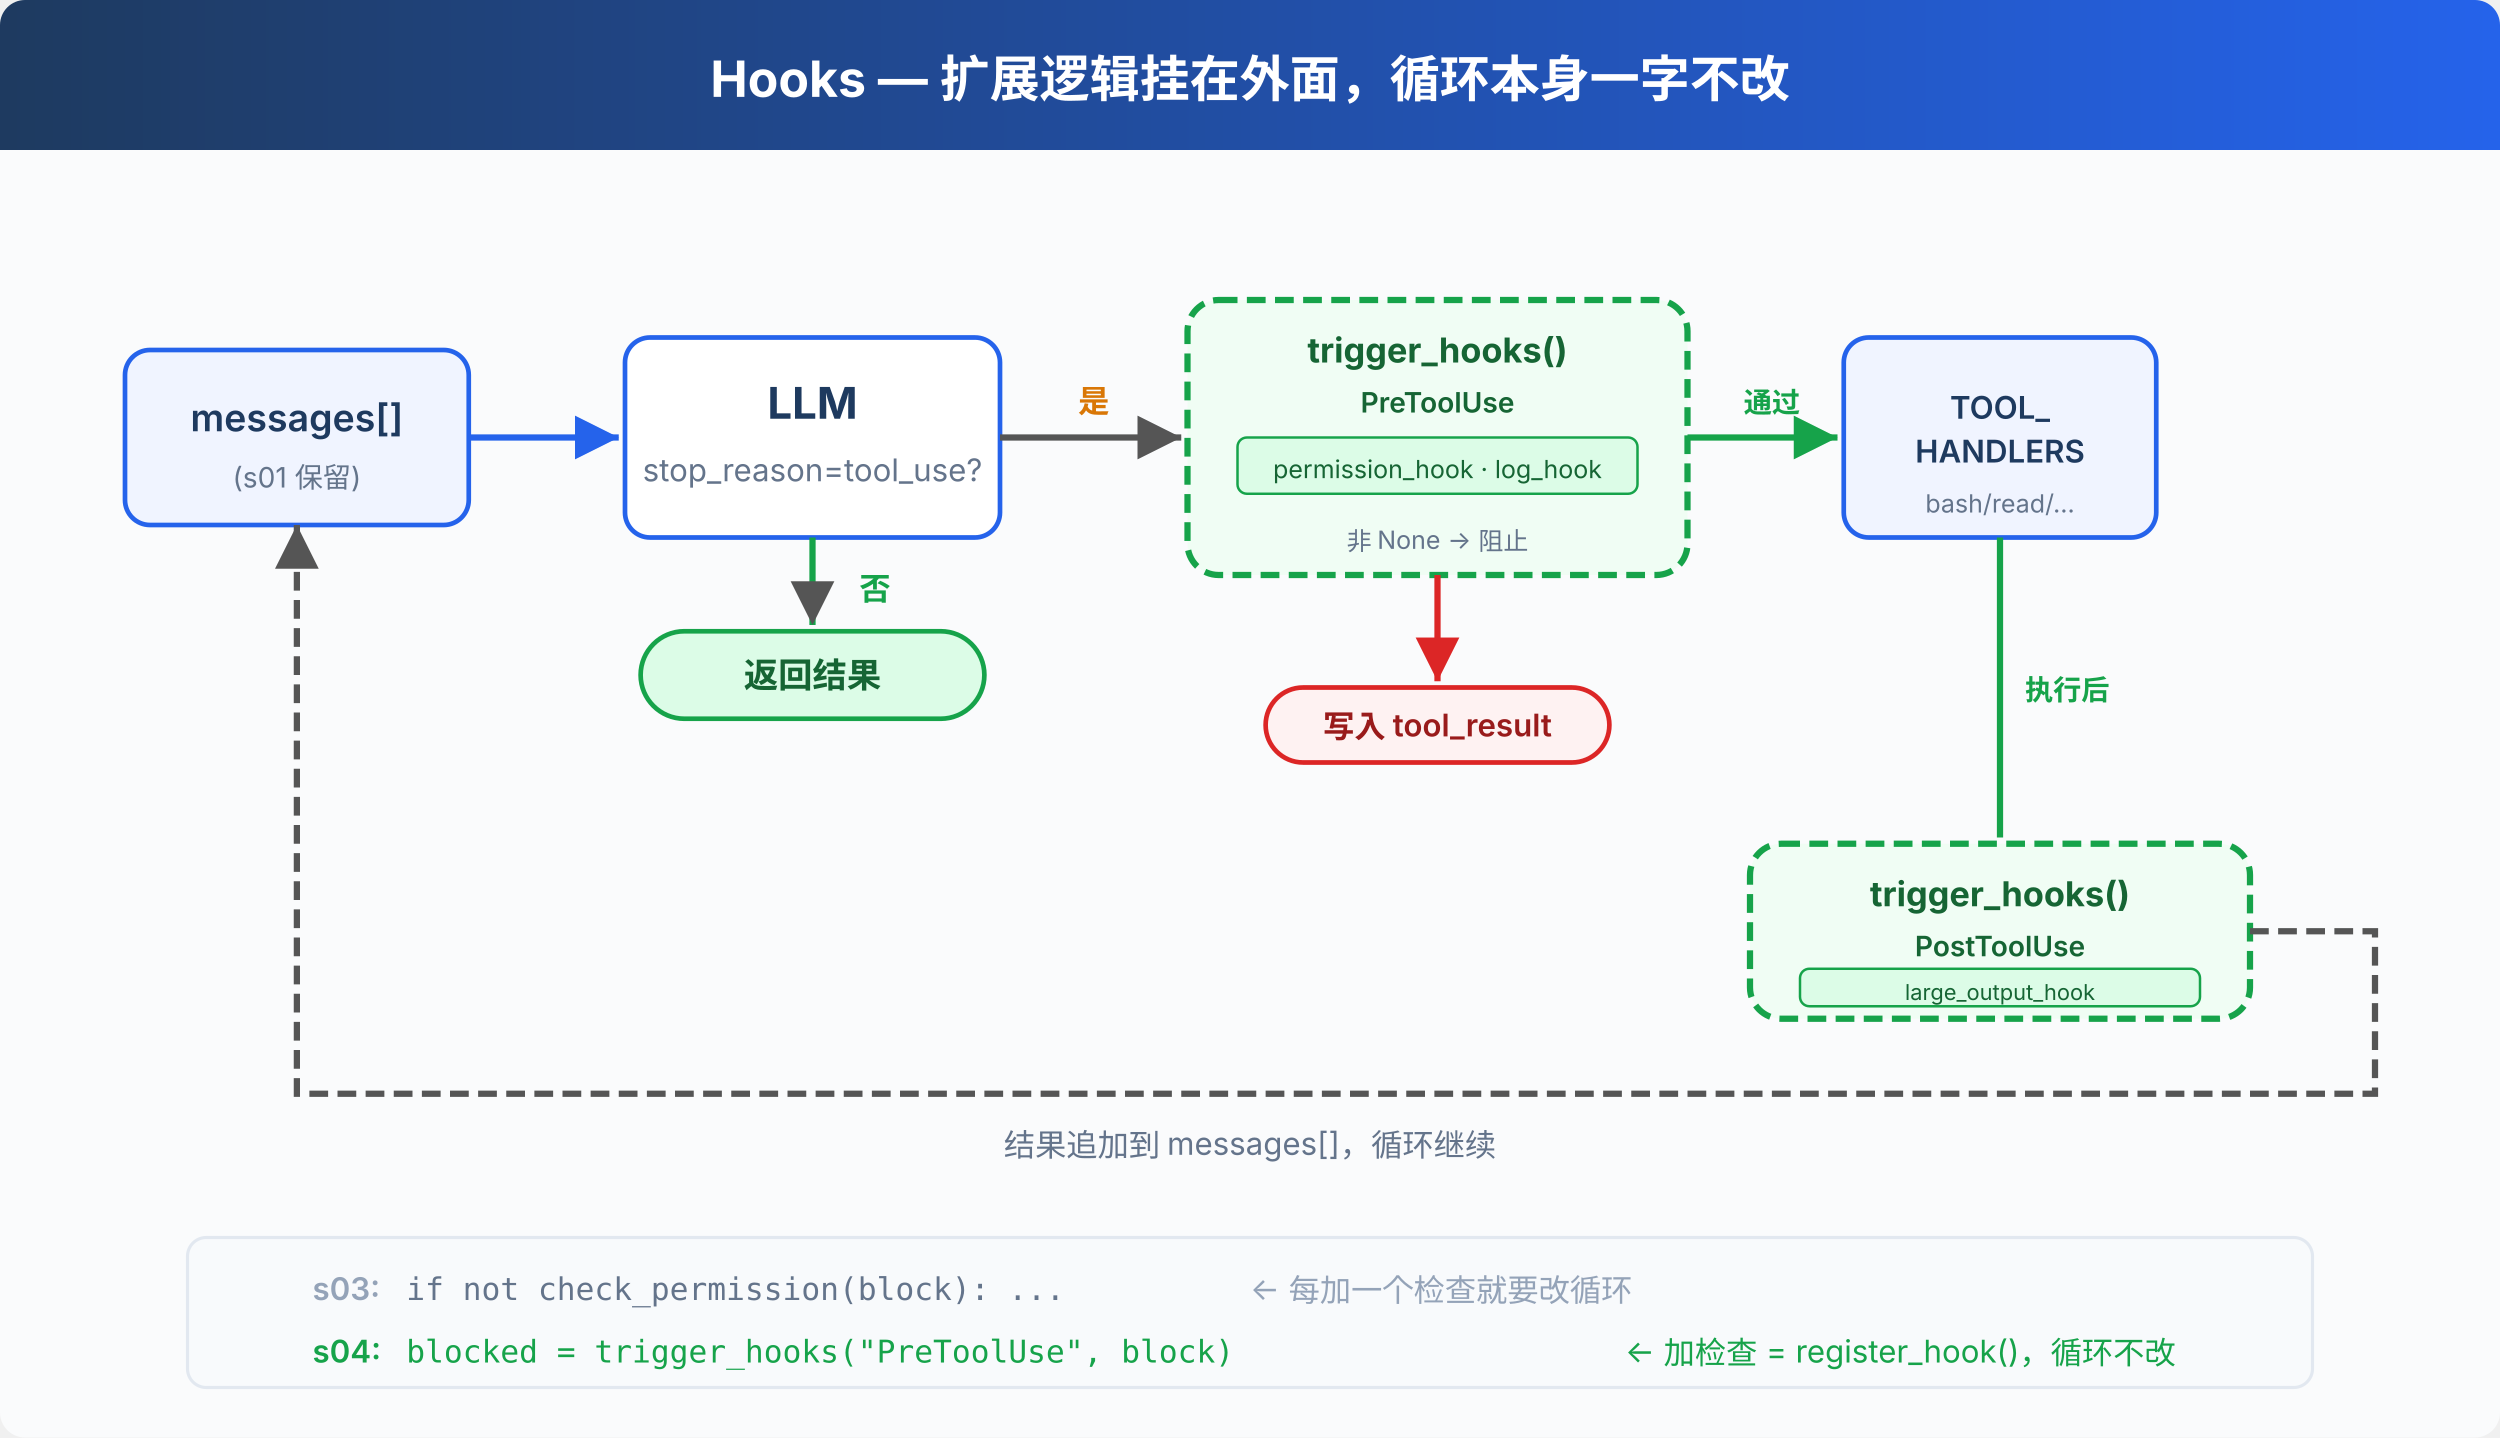
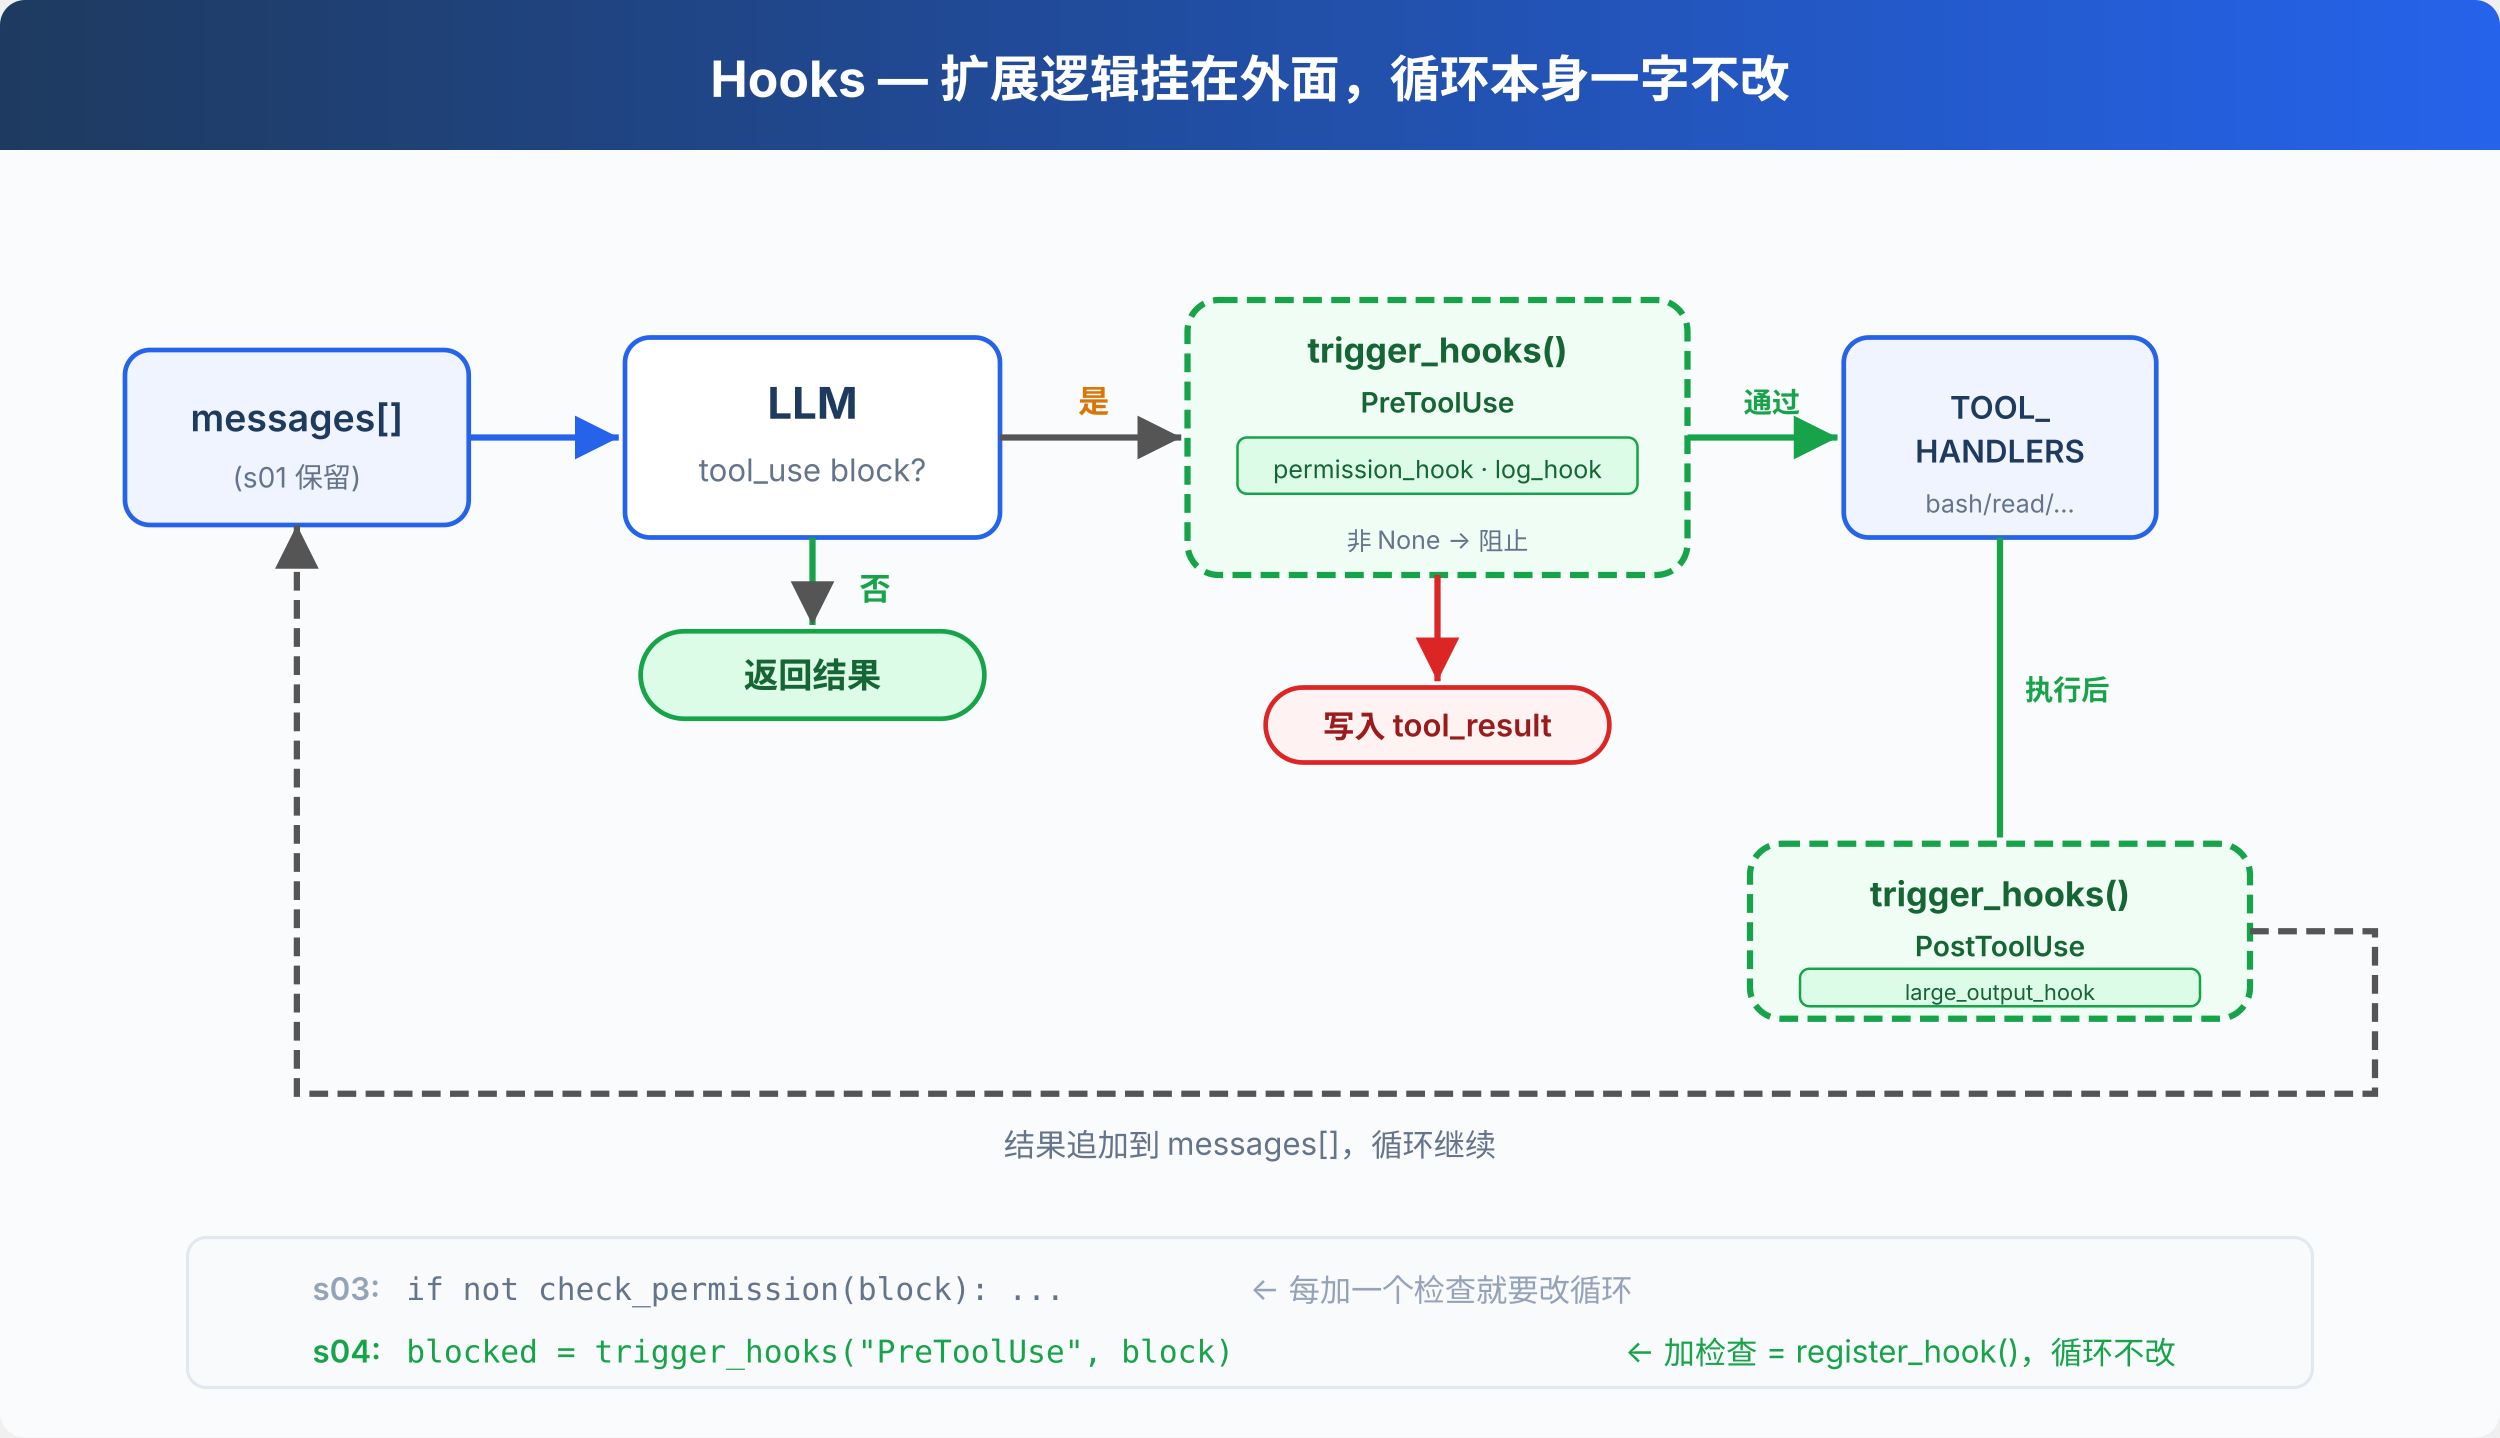
<svg xmlns="http://www.w3.org/2000/svg" viewBox="0 0 800 460" font-family="system-ui, -apple-system, sans-serif">
  <defs>
    <marker id="arrow" viewBox="0 0 10 10" refX="10" refY="5" markerWidth="7" markerHeight="7" orient="auto-start-reverse">
      <path d="M 0 0 L 10 5 L 0 10 z" fill="#555" />
    </marker>
    <marker id="arrow-blue" viewBox="0 0 10 10" refX="10" refY="5" markerWidth="7" markerHeight="7" orient="auto-start-reverse">
      <path d="M 0 0 L 10 5 L 0 10 z" fill="#2563eb" />
    </marker>
    <marker id="arrow-green" viewBox="0 0 10 10" refX="10" refY="5" markerWidth="7" markerHeight="7" orient="auto-start-reverse">
      <path d="M 0 0 L 10 5 L 0 10 z" fill="#16a34a" />
    </marker>
    <marker id="arrow-red" viewBox="0 0 10 10" refX="10" refY="5" markerWidth="7" markerHeight="7" orient="auto-start-reverse">
      <path d="M 0 0 L 10 5 L 0 10 z" fill="#dc2626" />
    </marker>
    <linearGradient id="header" x1="0" y1="0" x2="1" y2="0">
      <stop offset="0%" stop-color="#1e3a5f" />
      <stop offset="100%" stop-color="#2563eb" />
    </linearGradient>
  </defs>
  <rect width="800" height="460" fill="#fafbfc" rx="8" />
  <rect x="0" y="0" width="800" height="48" fill="url(#header)" rx="8" />
  <rect x="0" y="40" width="800" height="8" fill="url(#header)" />
  <text x="400" y="31" fill="#fff" font-size="16" font-weight="700" text-anchor="middle">Hooks — 扩展逻辑挂在外面，循环本身一字不改</text>
  <rect x="40" y="112" width="110" height="56" rx="8" fill="#f0f4ff" stroke="#2563eb" stroke-width="1.5" />
  <text x="95" y="138" fill="#1e3a5f" font-size="12" font-weight="600" text-anchor="middle">messages[]</text>
  <text x="95" y="156" fill="#64748b" font-size="9" text-anchor="middle">(s01 保留)</text>
  <line x1="150" y1="140" x2="198" y2="140" stroke="#2563eb" stroke-width="2" marker-end="url(#arrow-blue)" />
  <rect x="200" y="108" width="120" height="64" rx="8" fill="#fff" stroke="#2563eb" stroke-width="1.5" />
  <text x="260" y="134" fill="#1e3a5f" font-size="14" font-weight="700" text-anchor="middle">LLM</text>
-   <text x="260" y="154" fill="#64748b" font-size="10" text-anchor="middle">stop_reason=tool_use?</text>
+   <text x="260" y="154" fill="#64748b" font-size="10" text-anchor="middle">tool_use block?</text>
  <line x1="260" y1="172" x2="260" y2="200" stroke="#16a34a" stroke-width="2" marker-end="url(#arrow)" />
  <text x="275" y="192" fill="#16a34a" font-size="10" font-weight="600">否</text>
  <rect x="205" y="202" width="110" height="28" rx="14" fill="#dcfce7" stroke="#16a34a" stroke-width="1.5" />
  <text x="260" y="220" fill="#166534" font-size="11" font-weight="600" text-anchor="middle">返回结果</text>
  <line x1="320" y1="140" x2="378" y2="140" stroke="#555" stroke-width="2" marker-end="url(#arrow)" />
  <text x="345" y="132" fill="#d97706" font-size="10" font-weight="600">是</text>
  <rect x="380" y="96" width="160" height="88" rx="10" fill="#f0fdf4" stroke="#16a34a" stroke-width="2" stroke-dasharray="6,3" />
  <text x="460" y="116" fill="#166534" font-size="11" font-weight="700" text-anchor="middle">trigger_hooks()</text>
  <text x="460" y="132" fill="#166534" font-size="9" font-weight="600" text-anchor="middle">PreToolUse</text>
  <rect x="396" y="140" width="128" height="18" rx="3" fill="#dcfce7" stroke="#16a34a" stroke-width="0.8" />
  <text x="460" y="153" fill="#166534" font-size="8" text-anchor="middle">permission_hook · log_hook</text>
  <text x="460" y="176" fill="#64748b" font-size="8" text-anchor="middle">非 None → 阻止</text>
  <line x1="460" y1="184" x2="460" y2="218" stroke="#dc2626" stroke-width="2" marker-end="url(#arrow-red)" />
  <rect x="405" y="220" width="110" height="24" rx="12" fill="#fef2f2" stroke="#dc2626" stroke-width="1.5" />
  <text x="460" y="236" fill="#991b1b" font-size="10" font-weight="600" text-anchor="middle">写入 tool_result</text>
  <line x1="540" y1="140" x2="588" y2="140" stroke="#16a34a" stroke-width="2" marker-end="url(#arrow-green)" />
  <text x="558" y="132" fill="#16a34a" font-size="9" font-weight="600">通过</text>
  <rect x="590" y="108" width="100" height="64" rx="8" fill="#f0f4ff" stroke="#2563eb" stroke-width="1.5" />
  <text x="640" y="134" fill="#1e3a5f" font-size="10" font-weight="600" text-anchor="middle">TOOL_</text>
  <text x="640" y="148" fill="#1e3a5f" font-size="10" font-weight="600" text-anchor="middle">HANDLERS</text>
  <text x="640" y="164" fill="#64748b" font-size="8" text-anchor="middle">bash/read/...</text>
  <line x1="640" y1="172" x2="640" y2="268" stroke="#16a34a" stroke-width="2" />
  <text x="648" y="224" fill="#16a34a" font-size="9" font-weight="600">执行后</text>
  <rect x="560" y="270" width="160" height="56" rx="10" fill="#f0fdf4" stroke="#16a34a" stroke-width="2" stroke-dasharray="6,3" />
  <text x="640" y="290" fill="#166534" font-size="11" font-weight="700" text-anchor="middle">trigger_hooks()</text>
  <text x="640" y="306" fill="#166534" font-size="9" font-weight="600" text-anchor="middle">PostToolUse</text>
  <rect x="576" y="310" width="128" height="12" rx="3" fill="#dcfce7" stroke="#16a34a" stroke-width="0.8" />
  <text x="640" y="320" fill="#166534" font-size="7" text-anchor="middle">large_output_hook</text>
  <path d="M 720 298 L 760 298 L 760 350 L 95 350 L 95 168" fill="none" stroke="#555" stroke-width="2" marker-end="url(#arrow)" stroke-dasharray="6,3" />
  <text x="400" y="370" fill="#64748b" font-size="10" text-anchor="middle">结果追加到 messages[]，循环继续</text>
  <rect x="60" y="396" width="680" height="48" rx="6" fill="#f8fafc" stroke="#e2e8f0" stroke-width="1" />
  <text x="100" y="416" fill="#94a3b8" font-size="10" font-weight="600">s03:</text>
  <text x="130" y="416" fill="#64748b" font-size="10" font-family="monospace">if not check_permission(block): ...</text>
  <text x="400" y="416" fill="#94a3b8" font-size="10">← 每加一个检查就要改循环</text>
  <text x="100" y="436" fill="#16a34a" font-size="10" font-weight="600">s04:</text>
  <text x="130" y="436" fill="#16a34a" font-size="10" font-family="monospace">blocked = trigger_hooks("PreToolUse", block)</text>
  <text x="520" y="436" fill="#16a34a" font-size="10">← 加检查 = register_hook()，循环不改</text>
</svg>
